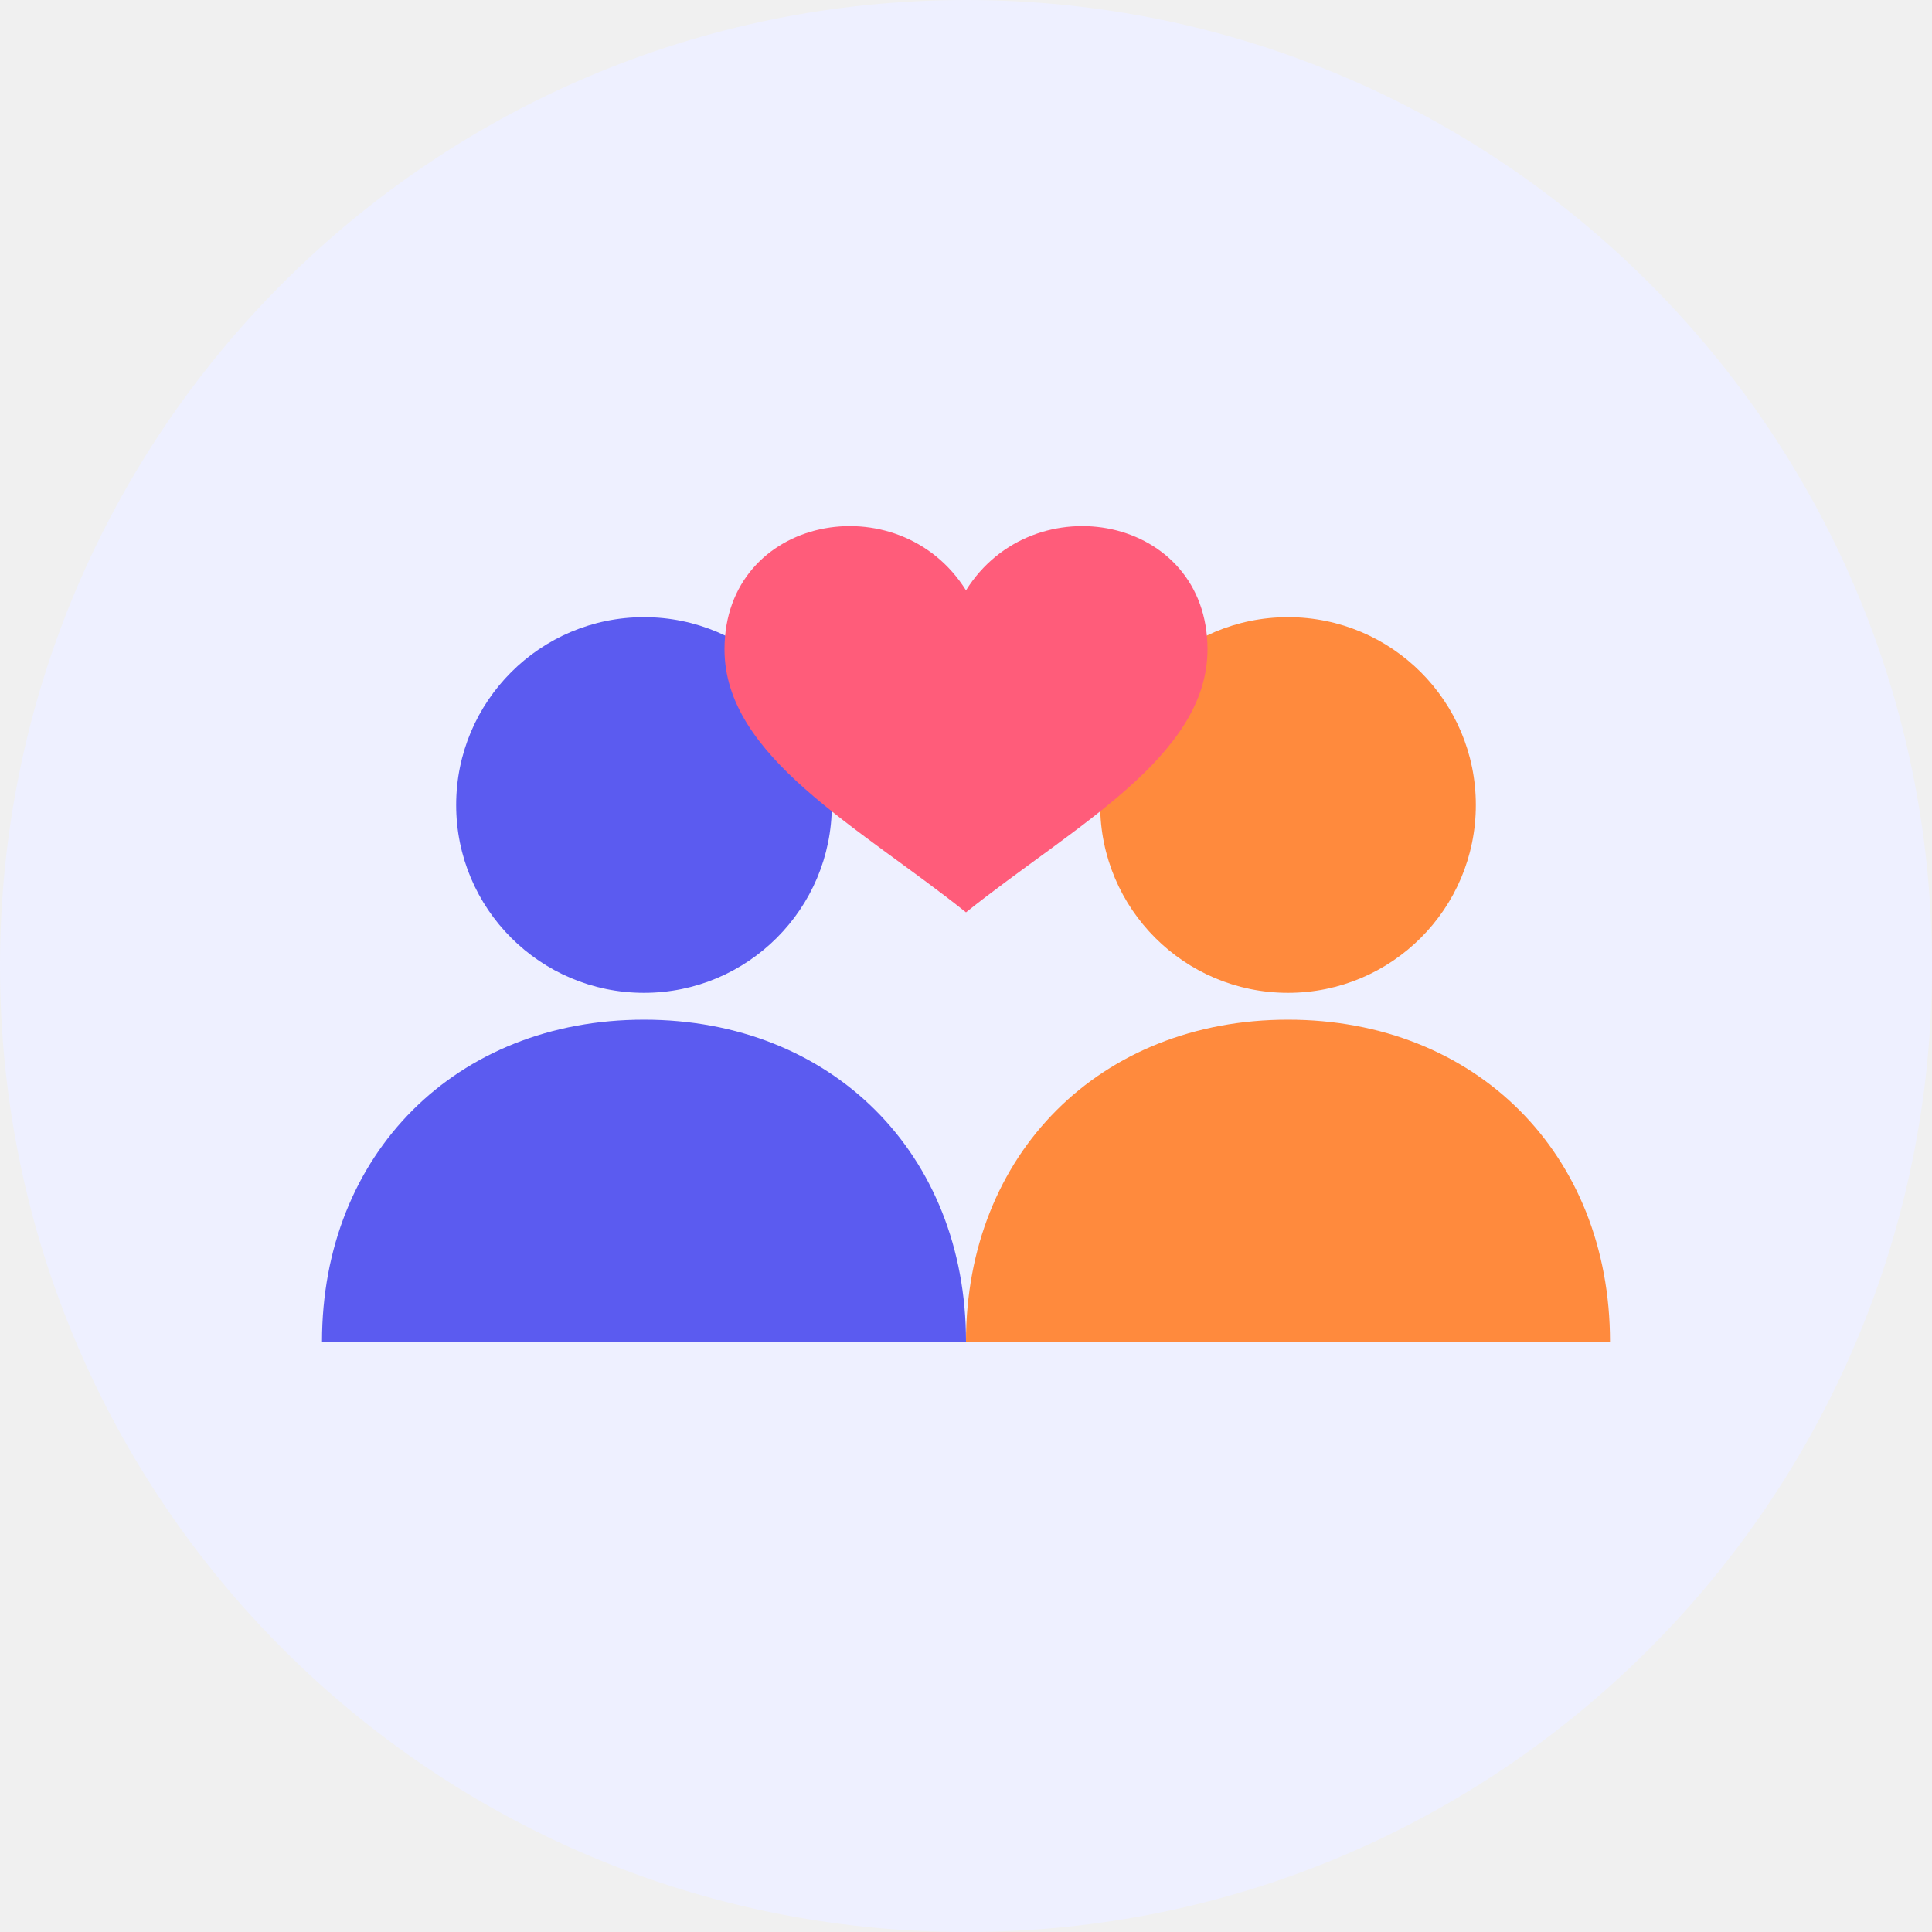
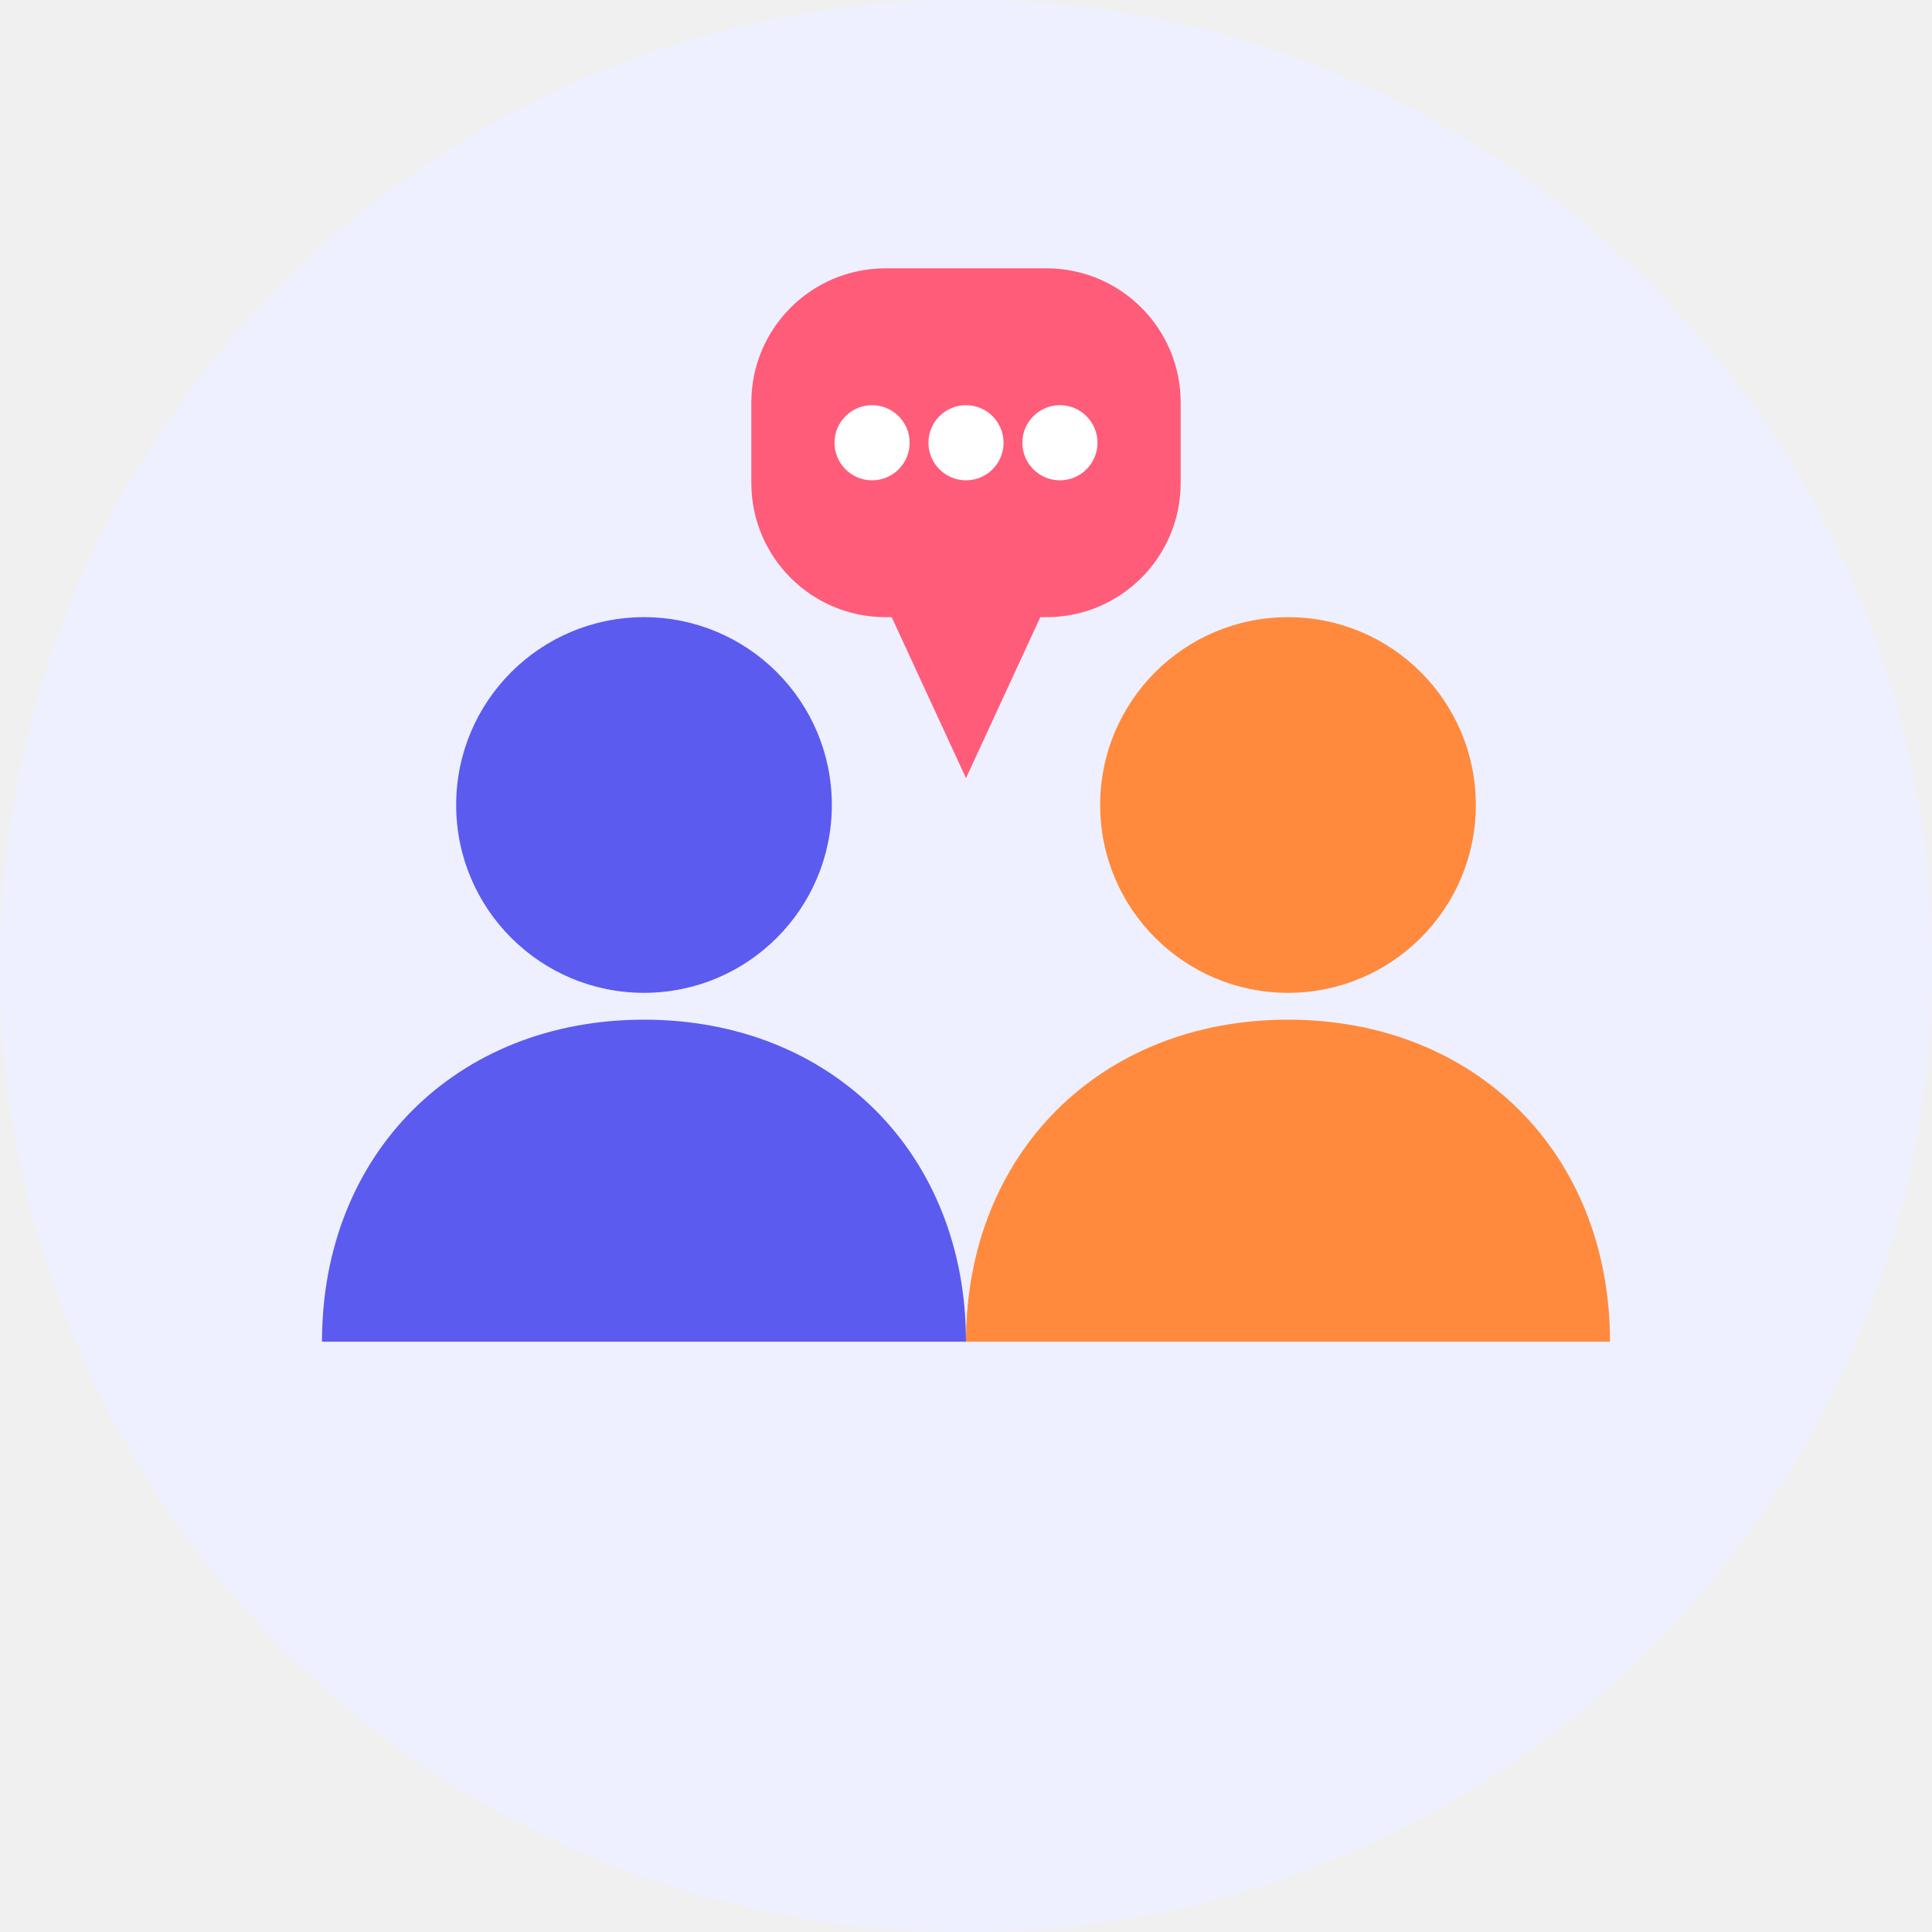
<svg xmlns="http://www.w3.org/2000/svg" viewBox="0 0 72 72" fill="none">
  <circle cx="36" cy="36" r="36" fill="#eef0ff" />
  <circle cx="24" cy="30" r="7" fill="#5b5bf0" />
  <path d="M12 50c0-7 5-12 12-12s12 5 12 12z" fill="#5b5bf0" />
  <circle cx="48" cy="30" r="7" fill="#ff8a3d" />
  <path d="M36 50c0-7 5-12 12-12s12 5 12 12z" fill="#ff8a3d" />
-   <path d="M36 22c-2.5-4-9-2.8-9 2.2 0 4 5 6.6 9 9.8 4-3.2 9-5.8 9-9.8 0-5-6.5-6.2-9-2.2z" fill="#ff5c7a" />
+   <rect x="28" y="10" width="16" height="13" rx="5" fill="#ff5c7a" />
+   <path d="M33 22.5h6L36 29z" fill="#ff5c7a" />
+   <circle cx="32.5" cy="16.5" r="1.4" fill="#fff" />
+   <circle cx="36" cy="16.5" r="1.4" fill="#fff" />
+   <circle cx="39.5" cy="16.5" r="1.4" fill="#fff" />
</svg>
